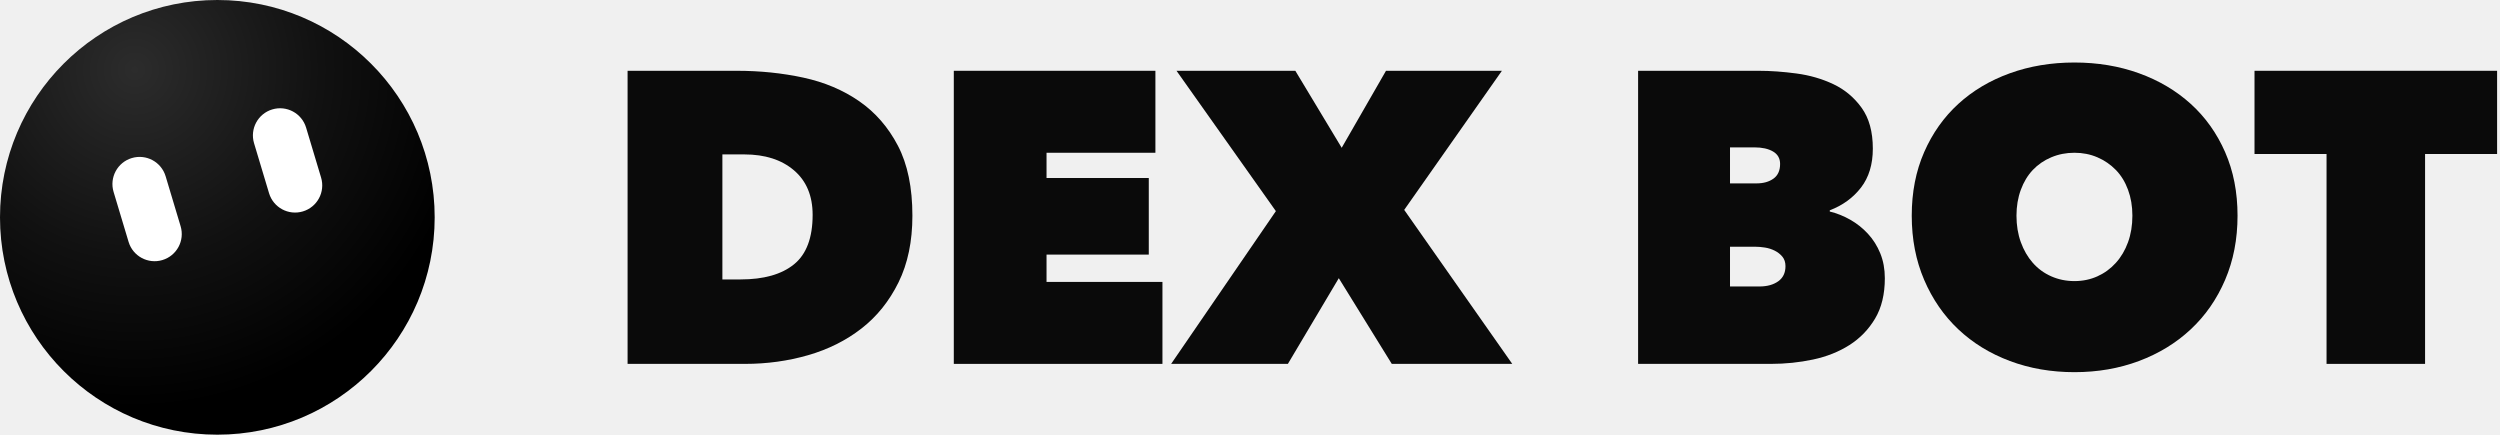
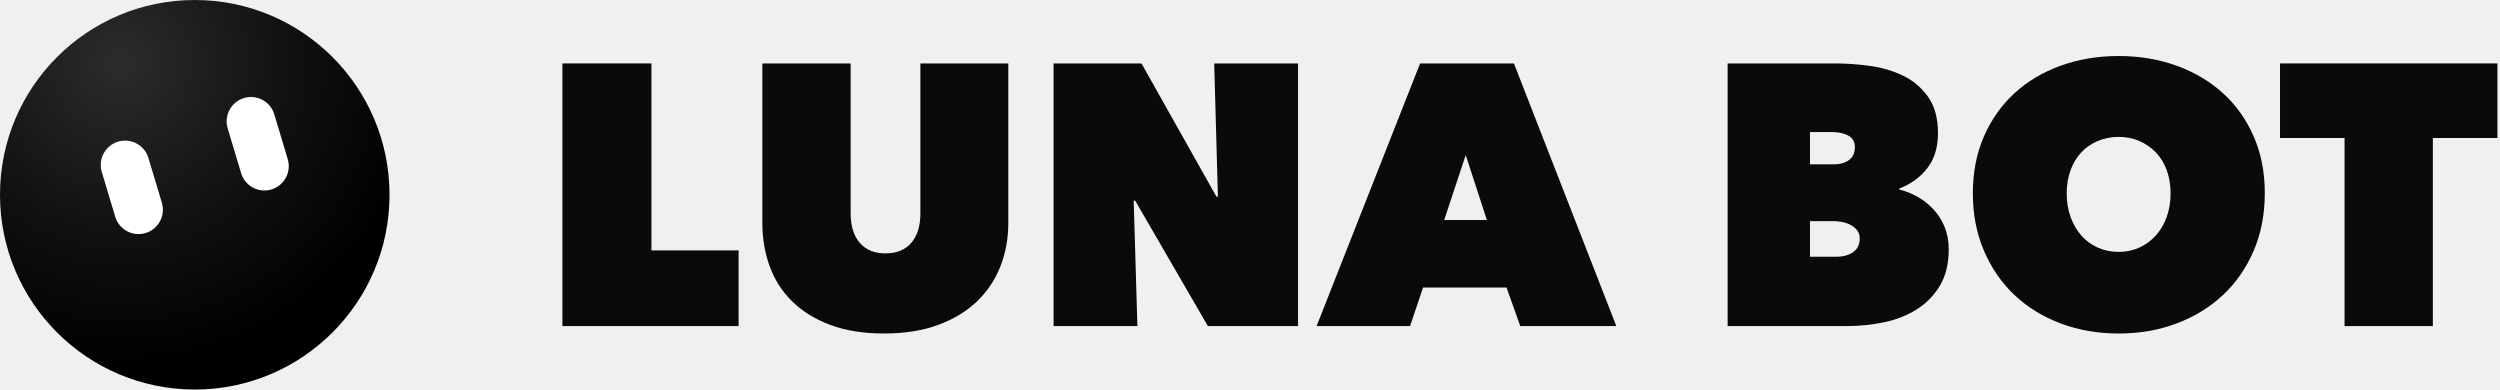
- <svg xmlns="http://www.w3.org/2000/svg" viewBox="0 -171 6039 1050">
+ <svg xmlns="http://www.w3.org/2000/svg" viewBox="0 -171 6739 1050">
  <defs>
    <radialGradient id="cream" cx="0.31" cy="0.16" r="0.78">
      <stop offset="0" stop-color="#FCFAF6" />
      <stop offset="0.55" stop-color="#F7F3ED" />
      <stop offset="1" stop-color="#D6D2CA" />
    </radialGradient>
    <radialGradient id="graphite" cx="0.31" cy="0.16" r="0.78">
      <stop offset="0" stop-color="#2C2C2C" />
      <stop offset="0.55" stop-color="#111111" />
      <stop offset="1" stop-color="#000000" />
    </radialGradient>
  </defs>
  <g transform="translate(1450.000 0)">
    <g fill="#0A0A0A">
-       <path transform="translate(0.000 708) scale(1 -1)" d="M66 0V708H330Q414 708 490.5 691.5Q567 675 625.5 634.5Q684 594 719.0 527.0Q754 460 754 358Q754 265 720.5 197.0Q687 129 631.0 85.5Q575 42 502.0 21.0Q429 0 350 0ZM295 506V204H339Q423 204 468.0 240.5Q513 277 513 360Q513 429 468.0 467.5Q423 506 348 506Z" />
-       <path transform="translate(788.000 708) scale(1 -1)" d="M66 708H553V510H290V449H537V264H290V198H570V0H66Z" />
-       <path transform="translate(1391.000 708) scale(1 -1)" d="M393 207 270 0H-12L241 369L1 708H288L400 522L507 708H787L551 372L812 0H521Z" />
-       <path transform="translate(2191.000 708) scale(1 -1)" d="" />
-       <path transform="translate(2441.000 708) scale(1 -1)" d="M288 523V436H352Q377 436 393.0 447.5Q409 459 409 483Q409 503 392.0 513.0Q375 523 347 523ZM288 283V187H359Q387 187 404.5 199.5Q422 212 422 236Q422 250 414.5 259.0Q407 268 396.0 273.5Q385 279 372.5 281.0Q360 283 349 283ZM529 368Q554 362 578.0 348.5Q602 335 621.0 314.5Q640 294 651.0 267.0Q662 240 662 207Q662 149 638.5 109.5Q615 70 576.5 45.5Q538 21 488.5 10.5Q439 0 387 0H66V708H357Q400 708 448.5 701.5Q497 695 538.0 675.5Q579 656 606.0 618.5Q633 581 633 520Q633 463 604.5 426.0Q576 389 529 371Z" />
-       <path transform="translate(3134.000 708) scale(1 -1)" d="M34 358Q34 443 64.0 511.5Q94 580 146.5 628.0Q199 676 271.0 702.0Q343 728 427 728Q511 728 583.0 702.0Q655 676 708.0 628.0Q761 580 791.0 511.5Q821 443 821 358Q821 273 791.0 203.0Q761 133 708.0 83.5Q655 34 583.0 7.0Q511 -20 427 -20Q343 -20 271.0 7.0Q199 34 146.5 83.5Q94 133 64.0 203.0Q34 273 34 358ZM287 358Q287 323 297.5 294.0Q308 265 326.5 244.0Q345 223 371.0 211.5Q397 200 427 200Q457 200 482.5 211.5Q508 223 527.0 244.0Q546 265 556.5 294.0Q567 323 567 358Q567 392 556.5 420.5Q546 449 527.0 468.5Q508 488 482.5 499.0Q457 510 427 510Q397 510 371.0 499.0Q345 488 326.5 468.5Q308 449 297.5 420.5Q287 392 287 358Z" />
-       <path transform="translate(3989.000 708) scale(1 -1)" d="M419 0H181V507H7V708H593V507H419Z" />
+       <path transform="translate(0.000 708) scale(1 -1)" d="M66 708H306V204H541V0H66Z" />
+       <path transform="translate(549.000 708) scale(1 -1)" d="M384 -20Q301 -20 239.5 3.0Q178 26 137.0 66.0Q96 106 76.0 160.5Q56 215 56 278V708H294V304Q294 253 318.5 224.5Q343 196 388 196Q433 196 457.5 224.5Q482 253 482 304V708H719V278Q719 215 697.5 160.5Q676 106 634.0 66.0Q592 26 529.5 3.0Q467 -20 384 -20Z" />
+       <path transform="translate(1324.000 708) scale(1 -1)" d="M66 708H303L505 349H509L499 708H725V0H482L286 338H282L292 0H66Z" />
+       <path transform="translate(2115.000 708) scale(1 -1)" d="M263 708H516L792 0H533L496 104H271L236 0H-16ZM386 461 328 286H443Z" />
+       <path transform="translate(2891.000 708) scale(1 -1)" d="" />
+       <path transform="translate(3141.000 708) scale(1 -1)" d="M288 523V436H352Q377 436 393.0 447.5Q409 459 409 483Q409 503 392.0 513.0Q375 523 347 523ZM288 283V187H359Q387 187 404.5 199.5Q422 212 422 236Q422 250 414.5 259.0Q407 268 396.0 273.5Q385 279 372.5 281.0Q360 283 349 283ZM529 368Q554 362 578.0 348.5Q602 335 621.0 314.5Q640 294 651.0 267.0Q662 240 662 207Q662 149 638.5 109.5Q615 70 576.5 45.5Q538 21 488.5 10.5Q439 0 387 0H66V708H357Q400 708 448.5 701.5Q497 695 538.0 675.5Q579 656 606.0 618.5Q633 581 633 520Q633 463 604.5 426.0Q576 389 529 371Z" />
+       <path transform="translate(3834.000 708) scale(1 -1)" d="M34 358Q34 443 64.0 511.5Q94 580 146.5 628.0Q199 676 271.0 702.0Q343 728 427 728Q511 728 583.0 702.0Q655 676 708.0 628.0Q761 580 791.0 511.5Q821 443 821 358Q821 273 791.0 203.0Q761 133 708.0 83.5Q655 34 583.0 7.0Q511 -20 427 -20Q343 -20 271.0 7.0Q199 34 146.5 83.5Q94 133 64.0 203.0Q34 273 34 358ZM287 358Q287 323 297.5 294.0Q308 265 326.5 244.0Q345 223 371.0 211.5Q397 200 427 200Q457 200 482.5 211.5Q508 223 527.0 244.0Q546 265 556.5 294.0Q567 323 567 358Q567 392 556.5 420.5Q546 449 527.0 468.5Q508 488 482.5 499.0Q457 510 427 510Q397 510 371.0 499.0Q345 488 326.5 468.5Q308 449 297.5 420.5Q287 392 287 358Z" />
+       <path transform="translate(4689.000 708) scale(1 -1)" d="M419 0H181V507H7V708H593V507H419Z" />
    </g>
  </g>
  <circle cx="525.000" cy="354.000" r="525.000" fill="url(#graphite)" />
  <g transform="rotate(-16.700 355.334 334.002)">
    <rect x="289.709" y="205.377" width="131.250" height="257.250" rx="65.625" fill="#FFFFFF" />
  </g>
  <g transform="rotate(-16.700 694.666 216.498)">
    <rect x="629.041" y="87.873" width="131.250" height="257.250" rx="65.625" fill="#FFFFFF" />
  </g>
</svg>
